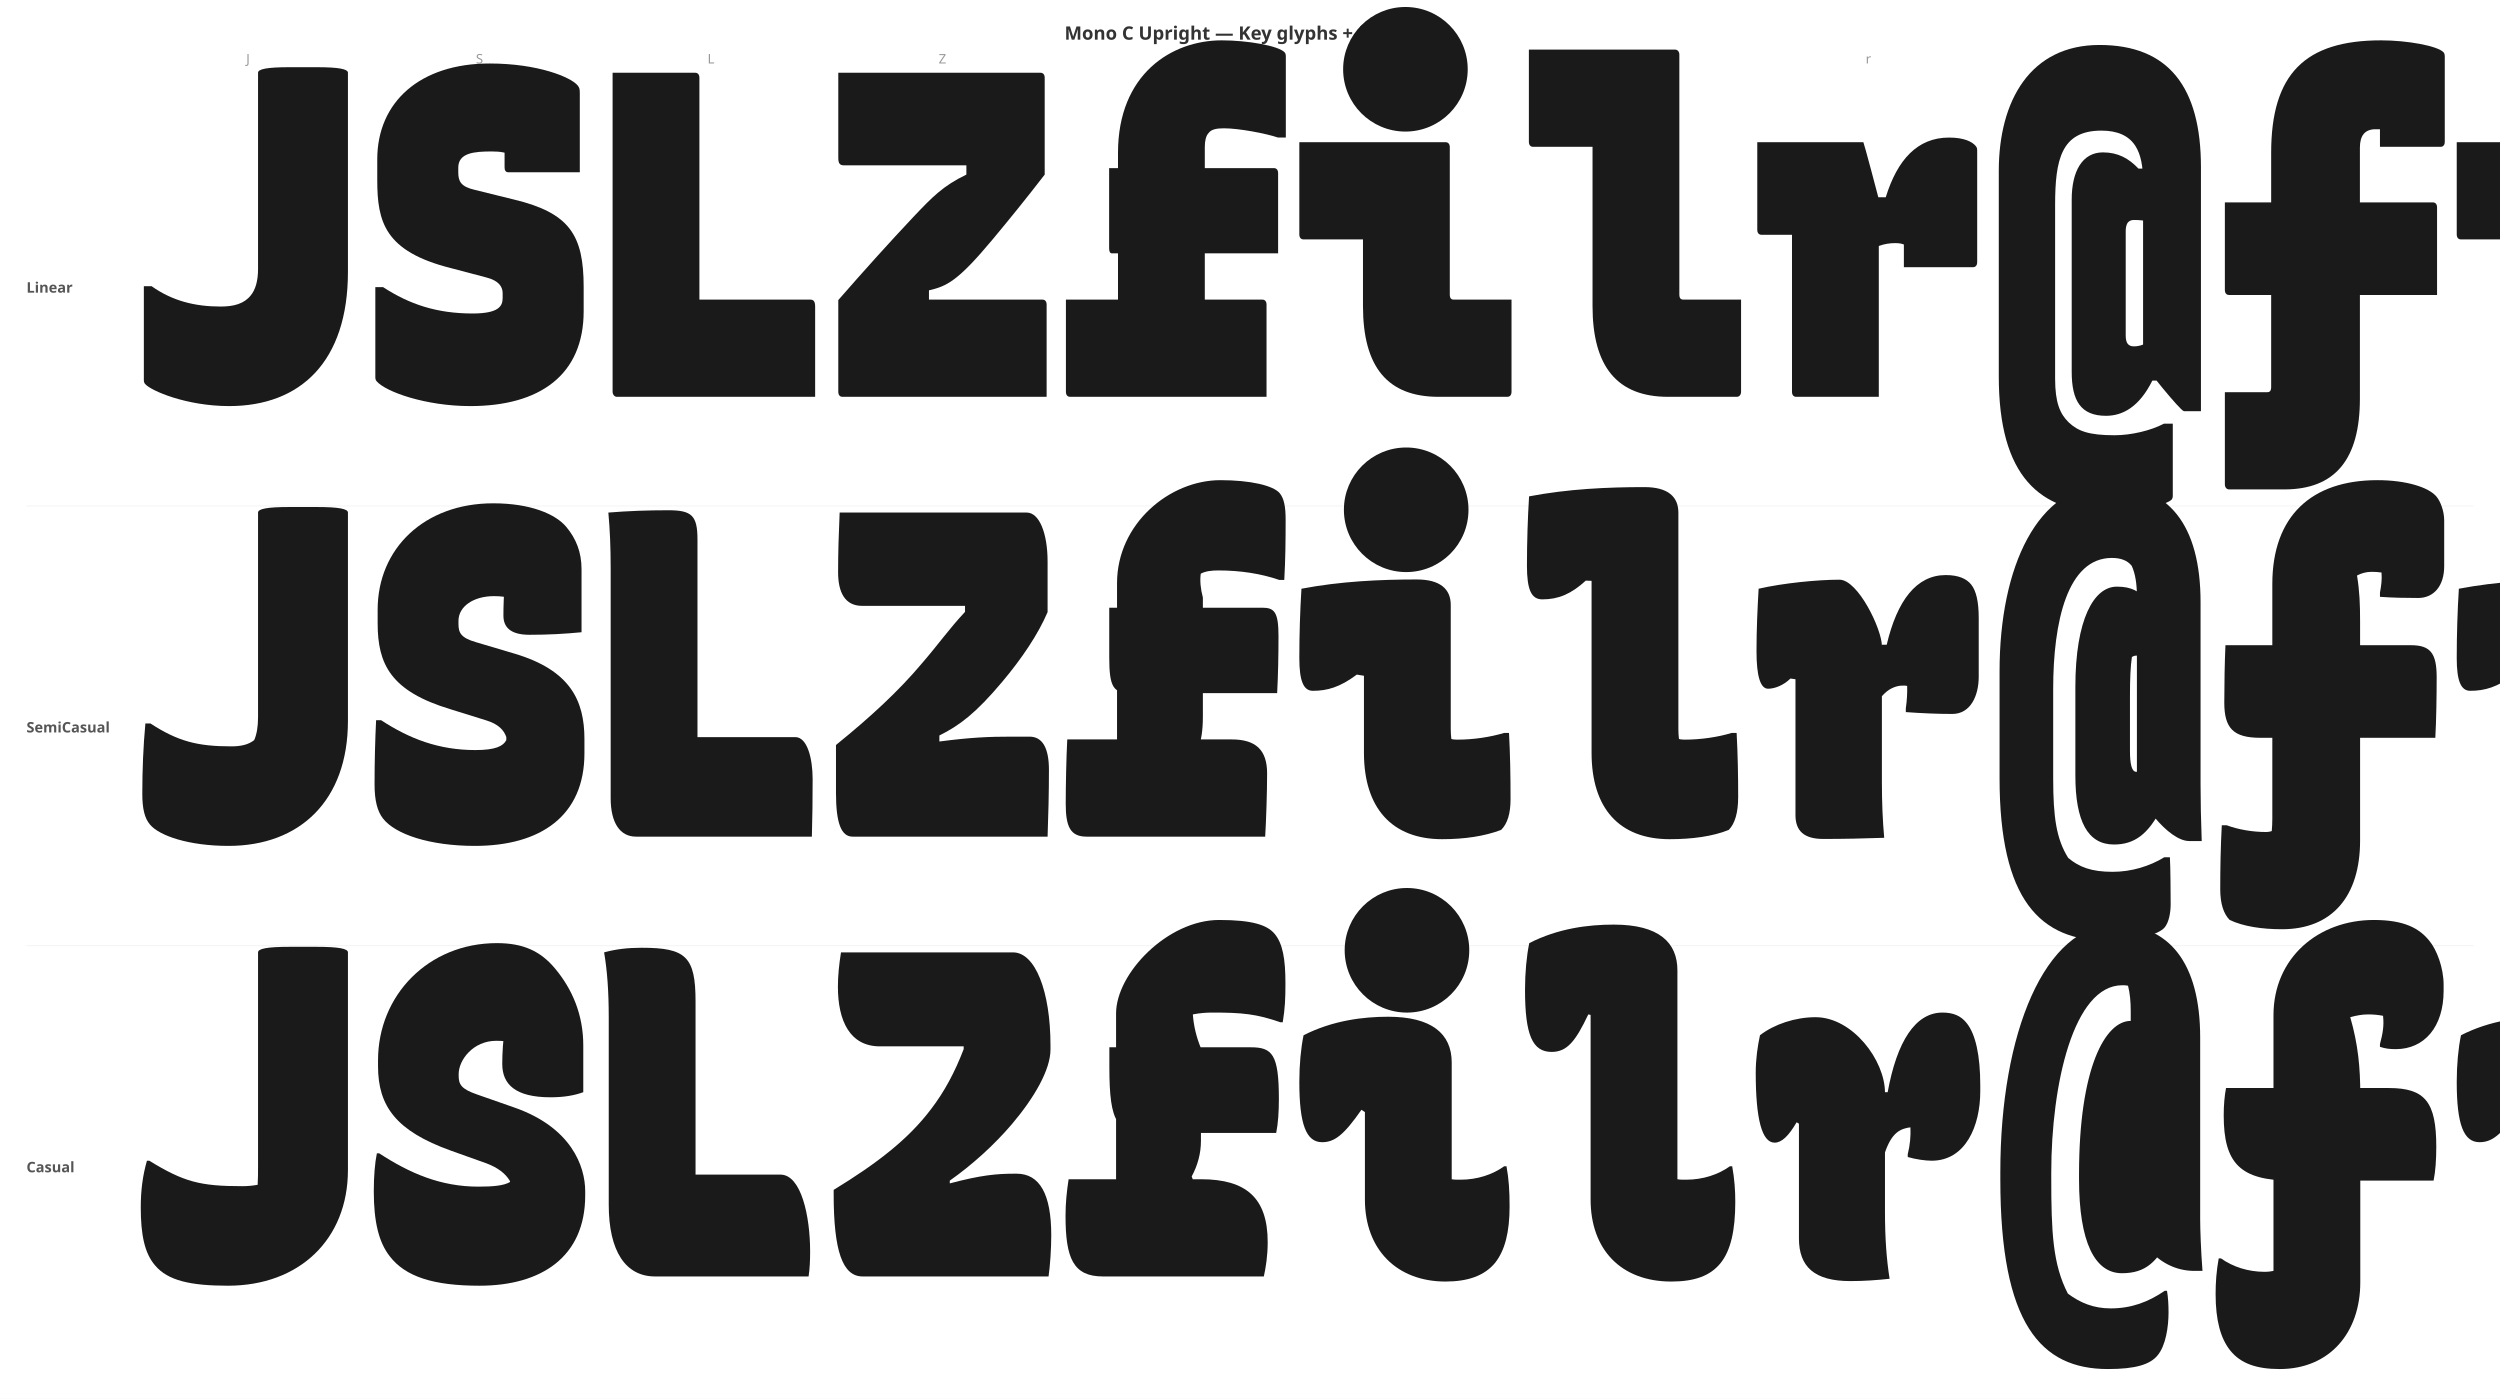
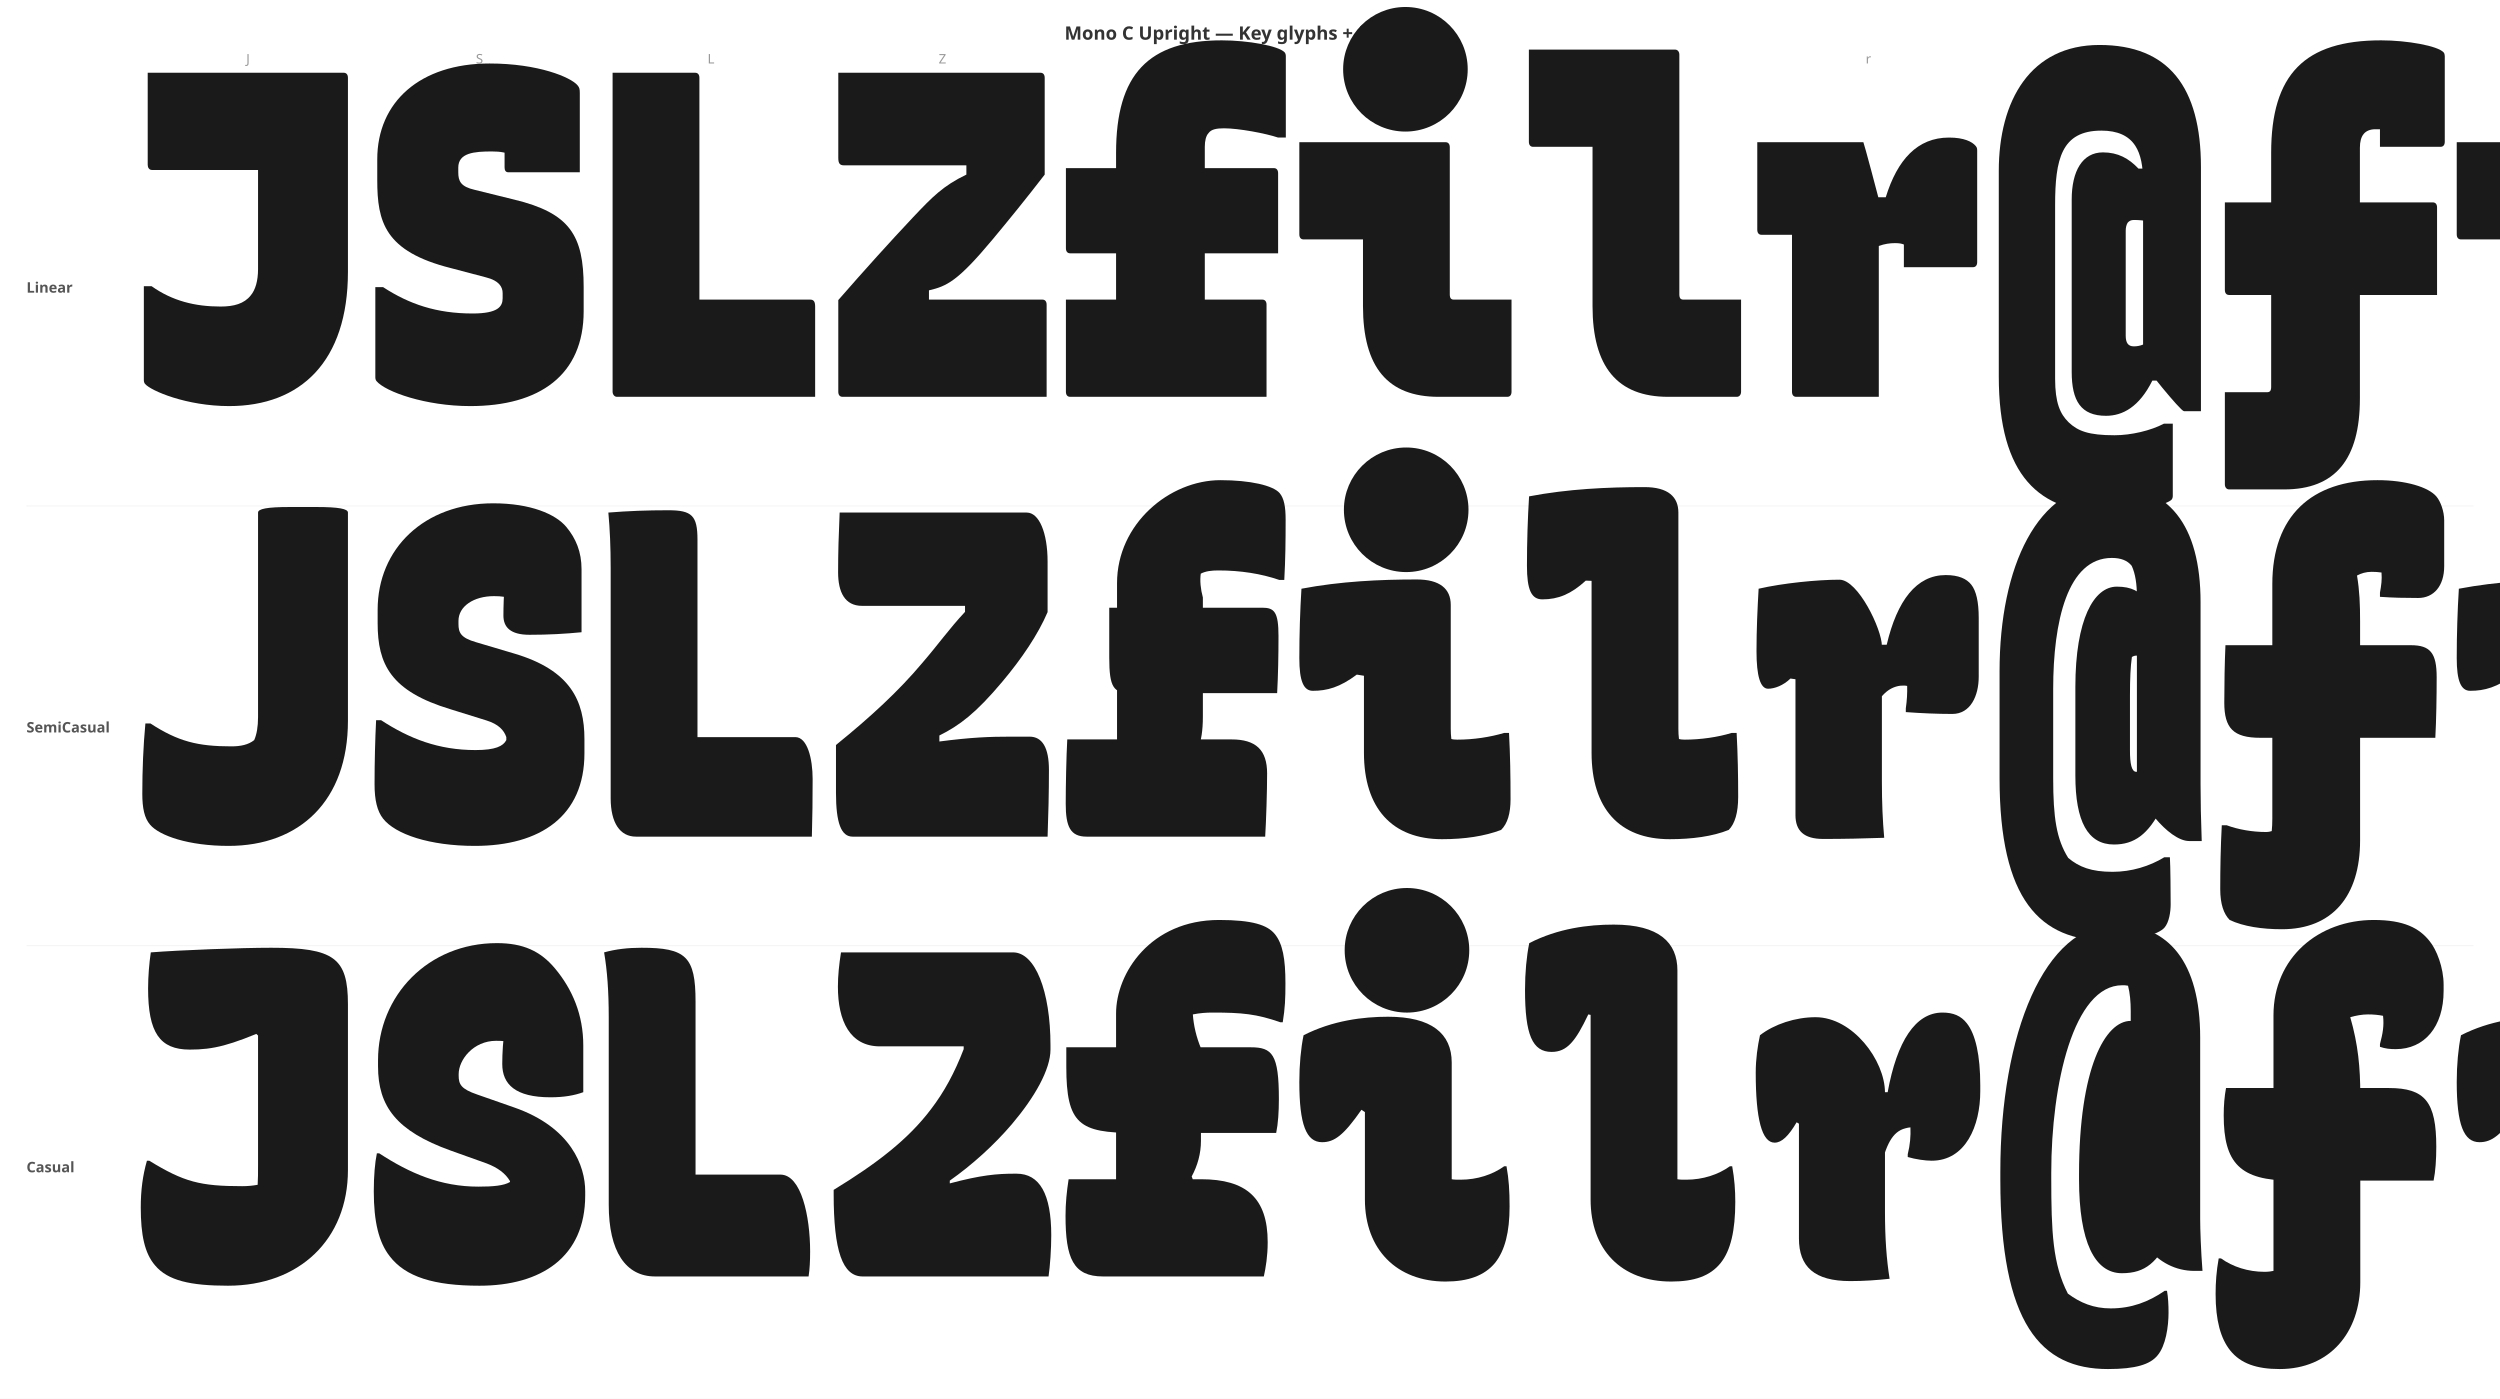
<svg xmlns="http://www.w3.org/2000/svg" width="1890.0" height="1057.5" viewBox="0 0 1890.0 1057.5">
  <rect width="100%" height="100%" fill="white" />
  <text x="945.0" y="30" text-anchor="middle" font-size="14" font-family="sans-serif" font-weight="bold" fill="#333">Mono C Upright — Key glyphs + features</text>
  <text x="187.5" y="48" text-anchor="middle" font-size="10" font-family="sans-serif" fill="#999">J</text>
  <text x="362.5" y="48" text-anchor="middle" font-size="10" font-family="sans-serif" fill="#999">S</text>
  <text x="537.5" y="48" text-anchor="middle" font-size="10" font-family="sans-serif" fill="#999">L</text>
  <text x="712.5" y="48" text-anchor="middle" font-size="10" font-family="sans-serif" fill="#999">Z</text>
  <text x="887.5" y="48" text-anchor="middle" font-size="10" font-family="sans-serif" fill="#999">f</text>
  <text x="1062.5" y="48" text-anchor="middle" font-size="10" font-family="sans-serif" fill="#999">i</text>
  <text x="1237.5" y="48" text-anchor="middle" font-size="10" font-family="sans-serif" fill="#999">l</text>
  <text x="1412.5" y="48" text-anchor="middle" font-size="10" font-family="sans-serif" fill="#999">r</text>
  <text x="1587.5" y="48" text-anchor="middle" font-size="10" font-family="sans-serif" fill="#999">@</text>
  <text x="1762.5" y="48" text-anchor="middle" font-size="10" font-family="sans-serif" fill="#999">fi</text>
  <text x="20" y="221.25" font-size="11" font-family="sans-serif" font-weight="bold" fill="#555">Linear</text>
-   <path d="M166.792 231.75C147.542 231.75 130.333 227.55 114.583 216.35H108.75C108.75 239.45 108.75 264.3 108.75 287.4C108.75 288.45 109.042 289.5 109.625 290.2C114.0 295.45 141.125 307.0 173.208 307.0C227.167 307.0 263.042 273.4 263.042 205.5C263.042 155.835 263.042 104.665 263.042 55C263.042 52.2 256.246 50.8 239.256 50.8C232.46 50.8 225.665 50.8 218.869 50.8C201.879 50.8 195.083 52.2 195.083 55C195.083 55 195.083 55 195.083 55C195.083 55 195.083 55 195.083 55C195.083 103.972 195.083 154.428 195.083 203.4C195.083 212.5 193.042 219.15 189.542 223.35C184.583 229.65 176.708 231.75 166.792 231.75Z" fill="#1a1a1a" />
+   <path d="M166.792 231.75C147.542 231.75 130.333 227.55 114.583 216.35H108.75C108.75 239.45 108.75 264.3 108.75 287.4C108.75 288.45 109.042 289.5 109.625 290.2C114.0 295.45 141.125 307.0 173.208 307.0C227.167 307.0 263.042 273.4 263.042 205.5C263.042 153.7 263.042 110.65 263.042 58.85C263.042 56.4 261.875 55 259.833 55C210.542 55 160.958 55 111.667 55C111.667 78.1 111.667 101.55 111.667 124.65C111.667 126.75 112.833 128.5 114.875 128.5C144.625 128.5 174.083 128.5 203.833 128.5L191.875 122.9L198.875 131.3L195.083 118.0C195.083 146.35 195.083 175.05 195.083 203.4C195.083 212.5 193.042 219.15 189.542 223.35C184.583 229.65 176.708 231.75 166.792 231.75Z" fill="#1a1a1a" />
  <path d="M370.083 48C317.583 48 285.208 77.05 285.208 120.45V136.2C285.208 167.7 290.75 190.1 340.917 202.7L367.458 209.7C377.375 212.15 380.0 217.05 380.0 221.6V225.45C380.0 231.75 376.5 237.0 357.25 237.0C330.125 237.0 309.417 230.0 289.583 217.05H283.75C283.75 239.8 283.75 262.55 283.75 285.3C283.75 286.35 284.042 287.4 284.625 288.1C291.333 296.15 321.667 307.0 355.5 307.0C408.0 307.0 441.25 283.55 441.25 235.25V217.05C441.25 177.85 430.75 161.05 388.75 150.9L359.0 143.55C348.208 141.1 346.458 136.9 346.458 130.25V126.75C346.458 115.55 358.417 114.5 371.833 114.5C378.25 114.5 382.917 115.2 389.917 118.35L381.458 105.05C381.458 112.16 381.458 121.15 381.458 126.4C381.458 128.5 382.042 130.25 384.375 130.25C402.458 130.25 420.25 130.25 438.333 130.25C438.333 109.95 438.333 90.7 438.333 70.4C438.333 67.25 438.042 66.2 436.583 64.45C431.625 58.5 407.125 48 370.083 48Z" fill="#1a1a1a" />
  <path d="M466.333 300.0H616.25C616.25 269.55 616.25 260.45 616.25 231.75C616.25 227.9 615.083 226.5 612.458 226.5H528.75C528.75 171.9 528.75 113.45 528.75 58.85C528.75 56.4 527.583 55 525.542 55C503.667 55 485.0 55 463.125 55C463.125 66.55 463.125 78.1 463.125 89.65C463.125 158.25 463.125 227.55 463.125 296.15C463.125 298.25 464.583 300.0 466.333 300.0Z" fill="#1a1a1a" />
  <path d="M791.25 300.0C791.25 276.9 791.25 253.45 791.25 230.35C791.25 227.9 790.083 226.5 788.042 226.5H762.375C741.958 226.5 727.083 226.5 702.292 226.5V219.5C715.708 216.35 723.875 212.85 750.417 181.0C762.667 166.3 775.5 150.55 789.792 132.0V58.85C789.792 56.4 788.625 55 786.583 55H633.75C633.75 79.5 633.75 97.35 633.75 119.4C633.75 123.6 634.917 125.0 638.125 125.0H695.292C713.958 125.0 705.208 125.0 730.583 125.0V132.0C713.083 140.4 704.917 148.8 690.333 164.2C672.542 183.1 653.292 204.45 633.75 226.85V296.15C633.75 298.6 634.917 300.0 636.958 300.0Z" fill="#1a1a1a" />
-   <path d="M923.667 30.5C885.633 30.5 845.208 56.05 845.208 115.55C845.208 161.75 845.208 214.95 845.208 262.2H913.458L910.833 245.75C910.833 237.35 910.833 233.15 910.833 220.9C910.833 184.15 910.833 147.75 910.833 111.0C910.833 106.45 911.708 102.6 913.75 100.5C915.792 97.7 919.875 97.0 925.417 97.0C936.5 97.0 956.917 100.85 966.25 104.0H972.083C972.083 83.35 972.083 63.05 972.083 42.4C972.083 41.35 971.792 40.3 971.208 39.6C966.833 34.7 943.5 30.5 923.667 30.5ZM838.5 127.1C838.5 146.7 838.5 168.05 838.5 187.65C838.5 190.1 839.2 191.5 840.425 191.5H966.25C966.25 171.9 966.25 150.55 966.25 130.95C966.25 128.5 965.083 127.1 963.042 127.1ZM805.833 226.5C805.833 243.3 805.833 279.35 805.833 296.15C805.833 298.6 807.0 300.0 809.042 300.0H957.5C957.5 283.2 957.5 247.15 957.5 230.35C957.5 227.9 956.333 226.5 954.292 226.5Z" fill="#1a1a1a" />
+   <path d="M923.667 30.5C868.25 30.5 843.75 56.05 843.75 115.55C843.75 161.75 843.75 214.95 843.75 262.2H913.458L910.833 245.75C910.833 237.35 910.833 233.15 910.833 220.9C910.833 184.15 910.833 147.75 910.833 111.0C910.833 106.45 911.708 102.6 913.75 100.5C915.792 97.7 919.875 97.0 925.417 97.0C936.5 97.0 956.917 100.85 966.25 104.0H972.083C972.083 83.35 972.083 63.05 972.083 42.4C972.083 41.35 971.792 40.3 971.208 39.6C966.833 34.7 943.5 30.5 923.667 30.5ZM805.833 127.1C805.833 146.7 805.833 168.05 805.833 187.65C805.833 190.1 807.0 191.5 809.042 191.5H966.25C966.25 171.9 966.25 150.55 966.25 130.95C966.25 128.5 965.083 127.1 963.042 127.1ZM805.833 226.5C805.833 243.3 805.833 279.35 805.833 296.15C805.833 298.6 807.0 300.0 809.042 300.0H957.5C957.5 283.2 957.5 247.15 957.5 230.35C957.5 227.9 956.333 226.5 954.292 226.5Z" fill="#1a1a1a" />
  <path d="M982.292 107.5C982.292 130.6 982.292 154.05 982.292 177.15C982.292 179.6 983.458 181.0 985.5 181.0C997.75 181.0 1010.0 181.0 1022.25 181.0H1030.417C1030.417 197.8 1030.417 214.6 1030.417 231.4C1030.417 277.6 1049.083 300.0 1087.583 300.0C1104.792 300.0 1122.292 300.0 1139.5 300.0C1141.542 300.0 1142.708 298.6 1142.708 296.15C1142.708 273.05 1142.708 249.6 1142.708 226.5H1137.167C1124.625 226.5 1111.5 226.5 1098.958 226.5C1098.083 226.5 1097.208 226.15 1096.917 225.8C1096.333 225.1 1096.042 224.05 1096.042 222.65C1096.042 185.55 1096.042 148.45 1096.042 111.35C1096.042 108.9 1094.875 107.5 1092.833 107.5C1056.083 107.5 1019.042 107.5 982.292 107.5ZM1015.408 52.375C1015.408 78.384 1036.491 99.468 1062.5 99.468C1088.509 99.468 1109.592 78.384 1109.592 52.375C1109.592 26.366 1088.509 5.283 1062.5 5.283C1036.491 5.283 1015.408 26.366 1015.408 52.375Z" fill="#1a1a1a" />
  <path d="M1155.833 37.5C1155.833 60.6 1155.833 84.05 1155.833 107.15C1155.833 109.6 1157.0 111.0 1159.042 111.0C1171.583 111.0 1184.417 111.0 1196.958 111.0H1203.958C1203.958 151.25 1203.958 191.15 1203.958 231.4C1203.958 277.25 1222.625 300.0 1261.125 300.0C1277.458 300.0 1296.708 300.0 1313.042 300.0C1314.792 300.0 1316.25 298.6 1316.25 296.15C1316.25 273.05 1316.25 249.6 1316.25 226.5H1310.417C1298.75 226.5 1284.167 226.5 1272.5 226.5C1271.625 226.5 1270.75 226.15 1270.458 225.8C1269.875 225.1 1269.583 224.05 1269.583 222.65C1269.583 162.45 1269.583 101.55 1269.583 41.35C1269.583 38.9 1268.125 37.5 1266.375 37.5C1229.625 37.5 1192.583 37.5 1155.833 37.5Z" fill="#1a1a1a" />
  <path d="M1328.5 107.5C1328.5 129.55 1328.5 151.6 1328.5 173.65C1328.5 176.1 1329.667 177.5 1331.708 177.5C1336.375 177.5 1344.25 177.5 1348.917 177.5H1354.75C1354.75 217.05 1354.75 293.7 1354.75 296.15C1354.75 298.6 1355.917 300.0 1357.958 300.0C1378.667 300.0 1399.667 300.0 1420.375 300.0C1420.375 288.8 1420.375 277.25 1420.375 266.05C1420.375 229.65 1420.375 193.6 1420.375 150.55C1420.375 150.2 1409.0 107.5 1408.708 107.5C1390.333 107.5 1354.167 107.5 1328.5 107.5ZM1473.458 104.0C1449.542 104.0 1434.375 120.8 1425.625 149.15H1408.708V193.25C1416.292 186.25 1424.75 183.8 1432.625 183.8C1435.833 183.8 1437.583 184.15 1439.333 184.85C1439.333 189.4 1439.333 193.25 1439.333 198.5V202.0C1457.125 202.0 1474.042 202.0 1491.542 202.0C1493.583 202.0 1494.75 200.6 1494.75 198.15V113.8C1494.75 112.05 1494.458 111.35 1493.583 110.3C1490.958 107.15 1484.833 104.0 1473.458 104.0Z" fill="#1a1a1a" />
  <path d="M1511.083 129.2V284.6C1511.083 359.85 1541.708 387.5 1593.625 387.5C1616.958 387.5 1638.542 381.2 1641.75 377.7C1642.333 377.0 1642.625 375.95 1642.625 374.9C1642.625 366.85 1642.625 328.35 1642.625 320.3H1635.917C1626.0 325.55 1611.125 329.05 1598.583 329.05C1579.042 329.05 1570.875 325.9 1563.875 319.25C1557.458 312.95 1553.667 304.55 1553.667 286.35V155.1C1553.667 120.45 1558.333 98.75 1588.667 98.75C1600.917 98.75 1609.375 102.6 1614.333 110.3C1618.417 116.6 1620.167 125.7 1620.167 137.25C1620.167 190.45 1620.167 221.25 1620.167 274.45C1620.167 275.5 1648.458 310.85 1651.083 310.85H1663.917C1663.917 295.45 1663.917 280.05 1663.917 264.65C1663.917 218.45 1663.917 158.6 1663.917 126.4C1663.917 65.85 1639.417 34.0 1587.208 34.0C1535.0 34.0 1511.083 76.0 1511.083 129.2ZM1636.792 242.6C1629.208 255.55 1622.5 261.85 1613.167 261.85C1608.792 261.85 1607.042 259.05 1607.042 253.8V174.35C1607.042 171.9 1607.625 169.8 1608.5 168.4C1609.667 167.0 1611.125 166.3 1613.167 166.3C1620.75 166.3 1629.208 167.7 1636.5 171.55V127.45H1616.667C1609.375 119.75 1601.208 115.2 1589.833 115.2C1574.375 115.2 1566.208 129.2 1566.208 150.9V281.1C1566.208 303.15 1573.208 314.35 1592.167 314.35C1604.708 314.35 1617.25 307.7 1627.167 287.75H1636.792Z" fill="#1a1a1a" />
  <path d="M1682.0 296.5C1682.0 319.6 1682.0 343.05 1682.0 366.15C1682.0 368.6 1683.458 370.0 1685.208 370.0C1698.042 370.0 1714.083 370.0 1726.917 370.0C1765.417 370.0 1784.083 347.25 1784.083 301.4C1784.083 244.916 1784.083 167.828 1784.083 111.7C1784.083 107.15 1784.958 103.65 1787.0 101.2C1788.75 99.1 1791.667 97.7 1795.75 97.7C1796.917 97.7 1798.083 97.7 1799.25 97.7C1799.25 100.733 1799.25 103.261 1799.25 106.8V111.0C1814.605 111.0 1829.686 111.0 1845.042 111.0C1847.083 111.0 1848.25 109.6 1848.25 107.15V42.4C1848.25 41.35 1847.958 40.3 1847.375 39.6C1843.0 34.7 1819.958 30.5 1800.125 30.5C1742.36 30.5 1717.0 56.05 1717.0 115.55C1717.0 172.25 1717.0 235.6 1717.0 292.65C1717.0 294.05 1716.708 295.1 1716.125 295.8C1715.833 296.15 1714.958 296.5 1714.083 296.5C1705.917 296.5 1696.0 296.5 1687.833 296.5ZM1682.0 153.0C1682.0 172.6 1682.0 199.55 1682.0 219.15C1682.0 221.6 1683.167 223.0 1685.208 223.0H1842.417C1842.417 203.4 1842.417 176.45 1842.417 156.85C1842.417 154.4 1841.25 153.0 1839.208 153.0ZM1857.292 107.5C1857.292 130.6 1857.292 154.05 1857.292 177.15C1857.292 179.6 1858.458 181.0 1860.5 181.0C1872.75 181.0 1885.0 181.0 1897.25 181.0H1905.417C1905.417 197.8 1905.417 214.6 1905.417 231.4C1905.417 277.6 1924.083 300.0 1962.583 300.0C1979.792 300.0 1997.292 300.0 2014.5 300.0C2016.542 300.0 2017.708 298.6 2017.708 296.15C2017.708 273.05 2017.708 249.6 2017.708 226.5H2012.167C1999.625 226.5 1986.5 226.5 1973.958 226.5C1973.083 226.5 1972.208 226.15 1971.917 225.8C1971.333 225.1 1971.042 224.05 1971.042 222.65C1971.042 185.55 1971.042 148.45 1971.042 111.35C1971.042 108.9 1969.875 107.5 1967.833 107.5C1931.083 107.5 1894.042 107.5 1857.292 107.5ZM1890.408 52.375C1890.408 78.384 1911.491 99.468 1937.5 99.468C1963.509 99.468 1984.592 78.384 1984.592 52.375C1984.592 26.366 1963.509 5.283 1937.5 5.283C1911.491 5.283 1890.408 26.366 1890.408 52.375Z" fill="#1a1a1a" />
  <line x1="20" y1="382.5" x2="1870.0" y2="382.5" stroke="#eee" stroke-width="0.5" />
  <text x="20" y="553.75" font-size="11" font-family="sans-serif" font-weight="bold" fill="#555">SemiCasual</text>
  <path d="M174.958 564.25C149.438 564.25 134.708 560.575 113.708 546.925H109.917C108.312 564.075 107.583 582.1 107.583 600.125C107.583 610.975 109.188 618.5 113.417 623.4C120.417 631.8 142.583 639.5 172.771 639.5C226.729 639.5 263.042 605.2 263.042 545.0C263.042 493.025 263.042 439.475 263.042 387.5C263.042 384.7 256.246 383.3 239.256 383.3C232.46 383.3 225.665 383.3 218.869 383.3C201.879 383.3 195.083 384.7 195.083 387.5C195.083 387.5 195.083 387.5 195.083 387.5C195.083 387.5 195.083 387.5 195.083 387.5C195.083 438.551 195.083 491.149 195.083 542.2C195.083 549.375 194.062 555.325 192.167 559.525C187.792 563.025 181.958 564.25 174.958 564.25Z" fill="#1a1a1a" />
  <path d="M372.854 380.5C320.646 380.5 285.5 414.8 285.5 461.0V471.15C285.5 502.125 295.271 522.6 340.771 536.25L367.75 544.65C376.792 547.45 381.021 552.0 382.771 557.25V559.525C380.438 564.075 374.604 567.05 359.438 567.05C331.583 567.05 309.562 558.475 288.125 544.475H284.333C283.604 559.35 283.167 575.8 283.167 592.95C283.167 605.025 285.208 613.25 289.583 618.85C298.917 630.75 324.875 639.5 359.0 639.5C408.583 639.5 441.833 616.925 441.833 569.5V558.825C441.833 529.775 431.333 506.675 388.75 494.075L359.875 485.5C348.354 482.175 346.604 478.325 346.604 471.675V469.4C346.604 458.375 358.125 450.675 373.438 450.675C379.125 450.675 383.062 451.2 389.479 453.3L381.604 440.875C380.875 449.155 380.583 458.725 380.583 465.375C380.583 474.125 385.833 479.9 400.271 479.9C414.417 479.9 427.25 479.2 439.646 477.975C439.646 463.1 439.646 445.075 439.646 430.375C439.646 417.25 435.417 407.1 428.125 398.35C420.104 388.725 401.292 380.5 372.854 380.5Z" fill="#1a1a1a" />
  <path d="M480.771 632.5C480.771 632.5 613.771 632.5 613.771 632.5C614.208 614.475 614.354 606.775 614.354 588.925C614.354 573.7 610.417 557.25 601.229 557.25C601.229 557.25 527.292 557.25 527.292 557.25C527.292 508.075 527.292 457.15 527.292 407.975C527.292 389.775 523.062 385.75 505.271 385.75C489.229 385.75 475.229 386.275 459.917 387.5C461.083 400.1 461.667 413.75 461.667 429.325C461.667 486.025 461.667 543.25 461.667 603.45C461.667 622.175 468.812 632.5 480.771 632.5Z" fill="#1a1a1a" />
  <path d="M791.979 632.5C792.562 616.925 793.0 598.9 793.0 582.1C793.0 565.3 788.042 556.9 778.271 556.9C778.271 556.9 764.854 556.9 764.854 556.9C747.792 556.9 734.375 557.425 710.167 560.575C710.167 560.575 710.167 556.025 710.167 556.025C725.333 548.5 737.729 539.225 757.708 515.425C772.438 497.925 784.833 479.55 791.979 462.75C791.979 462.75 791.979 424.6 791.979 424.6C791.979 402.725 785.562 387.5 776.229 387.5C776.229 387.5 634.771 387.5 634.771 387.5C634.042 404.3 633.604 417.6 633.604 432.65C633.604 447.7 638.708 458.025 651.688 458.025C651.688 458.025 695.292 458.025 695.292 458.025C713.083 458.025 711.333 458.025 729.562 458.025C729.562 458.025 729.562 462.575 729.562 462.575C717.458 475.525 709.438 487.075 697.042 501.425C679.688 522.075 658.396 541.85 632.0 563.2C632.0 563.2 632.0 599.425 632.0 599.425C632.0 622.175 635.938 632.5 644.542 632.5C644.542 632.5 791.979 632.5 791.979 632.5Z" fill="#1a1a1a" />
  <path d="M922.646 363.0C884.204 363.0 844.479 395.9 844.479 440.875C844.479 489.7 844.479 542.025 844.479 591.375C844.479 591.375 913.021 591.375 913.021 591.375C913.021 591.375 905.875 567.575 905.875 567.575C908.062 559.35 909.375 552.7 909.375 541.675C909.375 512.975 909.375 482.525 909.375 451.725C907.625 445.25 907.042 438.95 907.771 433.7C911.417 431.775 915.938 431.25 921.042 431.25C937.812 431.25 953.417 433.7 967.125 438.425C967.125 438.425 970.917 438.425 970.917 438.425C971.792 422.675 971.938 409.025 971.938 392.925C971.938 383.125 970.771 376.825 967.417 372.8C962.458 367.025 945.25 363.0 922.646 363.0ZM838.587 459.425C838.587 470.275 838.587 482.0 838.587 497.05C838.587 519.975 841.913 524.0 854.95 524.0C854.95 524.0 965.521 524.0 965.521 524.0C966.25 510.7 966.542 495.475 966.542 480.95C966.542 462.75 963.479 459.425 954.292 459.425C954.292 459.425 838.587 459.425 838.587 459.425ZM806.854 559.0C806.125 572.125 805.688 594.525 805.688 607.65C805.688 624.975 809.188 632.5 821.438 632.5C821.438 632.5 956.479 632.5 956.479 632.5C957.208 620.775 957.938 598.375 957.938 584.725C957.938 566.875 949.333 559.0 931.104 559.0C931.104 559.0 806.854 559.0 806.854 559.0Z" fill="#1a1a1a" />
  <path d="M983.896 445.075C982.875 461.525 982.292 479.55 982.292 497.575C982.292 514.9 985.5 522.25 992.5 522.25C1003.292 522.25 1012.917 519.625 1025.75 510.0C1025.75 510.0 1031.146 510.875 1031.146 510.875C1031.146 530.3 1031.146 549.725 1031.146 569.15C1031.146 611.15 1052.583 634.425 1090.208 634.425C1107.417 634.425 1122.292 632.15 1134.833 627.425C1139.646 622.7 1141.979 615.0 1141.979 604.15C1141.979 586.475 1141.688 570.55 1140.812 554.1C1140.812 554.1 1137.167 554.1 1137.167 554.1C1126.521 557.25 1114.125 559.175 1101.583 559.175C1099.833 559.175 1098.083 559.0 1097.208 558.65C1096.917 556.2 1096.771 553.75 1096.771 550.95C1096.771 519.8 1096.771 488.475 1096.771 457.325C1096.771 445.075 1088.458 438.075 1071.104 438.075C1043.396 438.075 1013.208 439.475 983.896 445.075ZM1015.991 385.4C1015.991 385.4 1015.991 385.4 1015.991 385.4C1015.991 411.409 1037.074 432.493 1063.083 432.493C1089.092 432.493 1110.176 411.409 1110.176 385.4C1110.176 385.4 1110.176 385.4 1110.176 385.4C1110.176 359.391 1089.092 338.308 1063.083 338.308C1037.074 338.308 1015.991 359.391 1015.991 385.4Z" fill="#1a1a1a" />
  <path d="M1155.979 375.25C1154.958 391.7 1154.375 409.725 1154.375 427.75C1154.375 445.95 1157.729 453.125 1166.042 453.125C1178.146 453.125 1187.771 449.1 1198.854 438.95C1198.854 438.95 1203.229 439.125 1203.229 439.125C1203.229 481.65 1203.229 526.8 1203.229 569.15C1203.229 610.975 1224.083 634.425 1262.292 634.425C1279.208 634.425 1294.812 632.325 1306.917 627.425C1311.583 622.7 1314.062 614.475 1314.062 602.4C1314.062 586.475 1313.771 570.55 1312.896 554.1C1312.896 554.1 1309.104 554.1 1309.104 554.1C1298.896 557.25 1285.771 559.175 1273.667 559.175C1271.917 559.175 1270.167 559.0 1269.292 558.65C1269.0 556.2 1268.854 553.75 1268.854 550.95C1268.854 496.525 1268.854 441.925 1268.854 387.5C1268.854 375.775 1261.271 368.25 1243.188 368.25C1215.188 368.25 1185.292 369.65 1155.979 375.25Z" fill="#1a1a1a" />
  <path d="M1329.521 445.075C1328.646 460.125 1327.917 476.05 1327.917 492.325C1327.917 511.05 1330.833 520.675 1336.667 520.675C1341.625 520.675 1348.188 518.225 1353.583 512.975C1353.583 512.975 1357.375 513.5 1357.375 513.5C1357.375 546.75 1357.375 601.525 1357.375 616.225C1357.375 628.125 1363.792 634.25 1378.375 634.25C1393.979 634.25 1409.292 633.9 1424.458 633.375C1423.292 620.425 1422.708 606.6 1422.708 591.025C1422.708 557.775 1422.708 524.875 1422.708 488.3C1422.708 475.875 1404.771 438.25 1390.625 438.25C1373.854 438.25 1347.75 440.875 1329.521 445.075ZM1470.979 434.75C1448.812 434.75 1434.229 454.0 1426.354 487.425C1426.354 487.425 1412.354 487.425 1412.354 487.425C1412.354 487.425 1414.979 539.225 1414.979 539.225C1420.958 525.925 1427.667 519.625 1436.562 518.4C1438.75 518.225 1440.5 518.225 1441.812 518.575C1441.958 524.175 1441.667 529.425 1440.792 535.55C1440.792 535.55 1440.792 538.35 1440.792 538.35C1452.604 539.225 1464.854 539.75 1475.938 539.75C1489.792 539.75 1495.917 525.925 1495.917 511.575C1495.917 511.575 1495.917 467.125 1495.917 467.125C1495.917 455.05 1494.021 446.65 1490.229 441.925C1486.729 437.55 1480.75 434.75 1470.979 434.75Z" fill="#1a1a1a" />
  <path d="M1511.667 507.55C1511.667 507.55 1511.667 588.225 1511.667 588.225C1511.667 680.45 1542.292 711.25 1593.625 711.25C1615.792 711.25 1631.979 706.35 1636.354 701.275C1639.854 697.25 1641.021 689.375 1641.021 683.6C1641.021 676.775 1640.875 654.55 1640.438 648.075C1640.438 648.075 1636.208 648.075 1636.208 648.075C1625.125 654.9 1611.271 659.1 1597.125 659.1C1580.938 659.1 1571.75 655.425 1563.583 648.6C1554.688 634.425 1552.208 618.15 1552.208 588.4C1552.208 588.4 1552.208 520.85 1552.208 520.85C1552.208 469.925 1563.0 421.8 1596.542 421.8C1603.396 421.8 1608.354 423.725 1611.562 427.75C1614.333 433.7 1615.5 441.575 1615.5 450.85C1615.5 501.425 1615.5 540.625 1615.5 591.2C1615.5 604.5 1639.271 635.825 1655.021 635.825C1655.021 635.825 1664.5 635.825 1664.5 635.825C1663.917 620.775 1663.625 604.675 1663.625 593.125C1663.625 547.1 1663.625 494.425 1663.625 455.4C1663.625 396.6 1639.417 366.5 1593.188 366.5C1540.542 366.5 1511.667 428.275 1511.667 507.55ZM1640.583 559.0C1632.271 573.35 1623.812 583.5 1615.062 583.5C1611.417 583.5 1610.25 577.2 1610.25 567.225C1610.25 567.225 1610.25 525.925 1610.25 525.925C1610.25 512.975 1610.688 503.7 1611.708 496.7C1612.875 496.0 1613.75 495.65 1615.354 495.65C1620.604 495.65 1627.021 497.05 1633.438 501.425C1633.438 501.425 1634.75 453.475 1634.75 453.475C1634.75 453.475 1622.792 453.475 1622.792 453.475C1617.25 447.175 1611.708 443.5 1600.333 443.5C1582.979 443.5 1568.979 468.175 1568.979 519.275C1568.979 519.275 1568.979 586.3 1568.979 586.3C1568.979 621.125 1578.458 638.45 1598.146 638.45C1613.458 638.45 1624.104 630.925 1634.167 610.8C1634.167 610.8 1641.021 610.8 1641.021 610.8C1641.021 610.8 1640.583 559.0 1640.583 559.0Z" fill="#1a1a1a" />
  <path d="M1679.667 623.925C1678.792 640.375 1678.5 656.3 1678.5 672.225C1678.5 683.425 1681.125 690.95 1685.646 695.5C1696.0 700.4 1710.0 702.5 1725.167 702.5C1763.375 702.5 1784.229 677.3 1784.229 635.475C1784.229 587.283 1784.229 514.264 1784.229 469.75C1784.229 457.15 1783.866 446.694 1781.896 435.1C1785.02 433.415 1788.701 432.3 1792.979 432.3C1795.604 432.3 1798.083 432.475 1800.417 432.825C1800.854 438.192 1800.271 442.431 1799.25 448.05C1799.25 448.05 1799.25 451.2 1799.25 451.2C1808.969 451.9 1818.26 452.075 1828.125 452.075C1839.938 452.075 1847.812 442.975 1847.812 428.1C1847.812 428.1 1847.812 393.45 1847.812 393.45C1847.812 386.45 1845.042 379.1 1841.979 375.425C1836.0 368.25 1818.792 363.0 1797.354 363.0C1747.618 363.0 1717.875 389.95 1717.875 441.575C1717.875 497.575 1717.875 562.85 1717.875 619.025C1717.875 622.525 1717.729 625.15 1717.438 628.3C1716.562 628.65 1714.812 629.0 1713.062 629.0C1702.708 629.0 1691.917 627.075 1683.458 623.925C1683.458 623.925 1679.667 623.925 1679.667 623.925ZM1682.438 487.775C1681.854 500.725 1681.562 517.525 1681.562 531.175C1681.562 550.425 1688.271 557.775 1708.833 557.775C1708.833 557.775 1841.104 557.775 1841.104 557.775C1841.833 544.475 1842.125 526.45 1842.125 511.925C1842.125 493.725 1837.312 487.775 1822.583 487.775C1822.583 487.775 1682.438 487.775 1682.438 487.775ZM1858.896 445.075C1857.875 461.525 1857.292 479.55 1857.292 497.575C1857.292 514.9 1860.5 522.25 1867.5 522.25C1878.292 522.25 1887.917 519.625 1900.75 510.0C1900.75 510.0 1906.146 510.875 1906.146 510.875C1906.146 530.3 1906.146 549.725 1906.146 569.15C1906.146 611.15 1927.583 634.425 1965.208 634.425C1982.417 634.425 1997.292 632.15 2009.833 627.425C2014.646 622.7 2016.979 615.0 2016.979 604.15C2016.979 586.475 2016.688 570.55 2015.812 554.1C2015.812 554.1 2012.167 554.1 2012.167 554.1C2001.521 557.25 1989.125 559.175 1976.583 559.175C1974.833 559.175 1973.083 559.0 1972.208 558.65C1971.917 556.2 1971.771 553.75 1971.771 550.95C1971.771 519.8 1971.771 488.475 1971.771 457.325C1971.771 445.075 1963.458 438.075 1946.104 438.075C1918.396 438.075 1888.208 439.475 1858.896 445.075ZM1890.991 385.4C1890.991 385.4 1890.991 385.4 1890.991 385.4C1890.991 411.409 1912.074 432.493 1938.083 432.493C1964.092 432.493 1985.176 411.409 1985.176 385.4C1985.176 385.4 1985.176 385.4 1985.176 385.4C1985.176 359.391 1964.092 338.308 1938.083 338.308C1912.074 338.308 1890.991 359.391 1890.991 385.4Z" fill="#1a1a1a" />
  <line x1="20" y1="715.0" x2="1870.0" y2="715.0" stroke="#eee" stroke-width="0.5" />
  <text x="20" y="886.25" font-size="11" font-family="sans-serif" font-weight="bold" fill="#555">Casual</text>
-   <path d="M183.125 896.75C151.333 896.75 139.083 893.6 112.833 877.5H111.083C107.875 888.7 106.417 899.9 106.417 912.85C106.417 933.5 109.333 947.5 117.208 956.6C126.833 968.15 144.042 972.0 172.333 972.0C226.292 972.0 263.042 937.0 263.042 884.5C263.042 830.215 263.042 774.285 263.042 720.0C263.042 717.2 256.246 715.8 239.256 715.8C232.46 715.8 225.665 715.8 218.869 715.8C201.879 715.8 195.083 717.2 195.083 720.0C195.083 720.0 195.083 720.0 195.083 720.0C195.083 720.0 195.083 720.0 195.083 720.0C195.083 773.13 195.083 827.87 195.083 881.0C195.083 886.25 195.083 891.5 194.792 895.7C191.0 896.4 187.208 896.75 183.125 896.75Z" fill="#1a1a1a" />
+   <path d="M183.125 896.75C151.333 896.75 139.083 893.6 112.833 877.5H111.083C107.875 888.7 106.417 899.9 106.417 912.85C106.417 933.5 109.333 947.5 117.208 956.6C126.833 968.15 144.042 972.0 172.333 972.0C226.292 972.0 263.042 937.0 263.042 884.5C263.042 837.95 263.042 791.4 263.042 759.2C263.042 724.2 252.542 716.5 205.0 716.5C182.25 716.5 136.458 718.25 114.0 720.0C112.833 728.05 111.958 737.85 111.958 747.3C111.958 780.55 120.708 793.5 143.458 793.5C161.542 793.5 173.792 790.35 203.833 777.4L190.417 778.45L200.042 787.55L195.083 772.5C195.083 808.55 195.083 844.95 195.083 881.0C195.083 886.25 195.083 891.5 194.792 895.7C191.0 896.4 187.208 896.75 183.125 896.75Z" fill="#1a1a1a" />
  <path d="M375.625 713.0C323.708 713.0 285.792 752.55 285.792 801.55V806.1C285.792 836.55 299.792 855.1 340.625 869.8L368.042 879.6C376.208 882.75 382.042 886.95 385.542 892.9V893.6C380.875 896.4 372.708 897.1 361.625 897.1C333.042 897.1 309.708 886.95 286.667 871.9H284.917C283.458 878.9 282.583 889.05 282.583 900.6C282.583 923.7 286.375 939.1 294.542 949.6C306.5 965.35 328.083 972.0 362.5 972.0C409.167 972.0 442.417 950.3 442.417 903.75V900.6C442.417 881.7 431.917 852.3 388.75 837.25L360.75 827.45C348.5 823.25 346.75 819.75 346.75 813.1V812.05C346.75 801.2 357.833 786.85 375.042 786.85C380.0 786.85 383.208 787.2 389.042 788.25L381.75 776.7C380.292 786.15 379.708 796.3 379.708 804.35C379.708 819.75 389.625 829.55 416.167 829.55C426.375 829.55 434.25 828.15 440.958 825.7C440.958 816.25 440.958 799.45 440.958 790.35C440.958 767.25 432.792 748.0 419.667 732.25C408.583 718.95 395.458 713.0 375.625 713.0Z" fill="#1a1a1a" />
  <path d="M495.208 965.0H611.292C612.167 959.4 612.458 953.1 612.458 946.1C612.458 919.5 605.75 888.0 590.0 888.0H525.833C525.833 844.25 525.833 800.85 525.833 757.1C525.833 723.15 518.542 716.5 485.0 716.5C474.792 716.5 465.458 717.55 456.708 720.0C459.042 733.65 460.208 749.4 460.208 769.0C460.208 813.8 460.208 858.95 460.208 910.75C460.208 946.1 473.042 965.0 495.208 965.0Z" fill="#1a1a1a" />
  <path d="M792.708 965.0C793.875 956.95 794.75 944.35 794.75 933.85C794.75 902.7 786.0 887.3 768.5 887.3H767.333C753.625 887.3 741.667 888.35 718.042 894.65V892.55C734.958 880.65 751.583 865.6 765.0 849.85C782.208 829.55 794.167 808.55 794.167 793.5V790.35C794.167 749.05 782.5 720.0 765.875 720.0H635.792C634.333 729.1 633.458 737.85 633.458 745.9C633.458 771.8 642.5 791.05 665.25 791.05H695.292C712.208 791.05 717.458 791.05 728.542 791.05V793.15C721.833 810.65 713.958 825.35 703.75 838.65C686.833 861.05 663.5 879.25 630.25 899.55V902.7C630.25 945.75 636.958 965.0 652.125 965.0Z" fill="#1a1a1a" />
-   <path d="M921.625 695.5C882.775 695.5 843.75 735.75 843.75 766.2C843.75 817.65 843.75 869.1 843.75 920.55H912.583L900.917 889.4C905.292 881.35 907.917 872.25 907.917 862.45C907.917 841.8 907.917 817.3 907.917 792.45C904.417 784.05 902.375 775.3 901.792 766.9C907.042 765.85 912.0 765.5 916.667 765.5C939.125 765.5 949.917 766.55 968.0 772.85H969.75C971.5 762.0 971.792 755.0 971.792 743.45C971.792 724.9 969.75 713.35 963.625 706.0C958.083 699.35 947.0 695.5 921.625 695.5ZM838.675 791.75C838.675 793.85 838.675 795.95 838.675 806.45C838.675 849.85 844.625 856.5 869.475 856.5H964.792C966.25 849.5 966.833 840.4 966.833 830.95C966.833 797.0 961.875 791.75 945.542 791.75ZM807.875 891.5C806.417 900.95 805.542 909.7 805.542 919.15C805.542 951.35 811.375 965.0 833.833 965.0H955.458C956.917 958.35 958.375 949.6 958.375 939.1C958.375 905.85 942.333 891.5 907.917 891.5Z" fill="#1a1a1a" />
+   <path d="M921.625 695.5C869.708 695.5 843.75 735.75 843.75 766.2C843.75 817.65 843.75 869.1 843.75 920.55H912.583L900.917 889.4C905.292 881.35 907.917 872.25 907.917 862.45C907.917 841.8 907.917 817.3 907.917 792.45C904.417 784.05 902.375 775.3 901.792 766.9C907.042 765.85 912.0 765.5 916.667 765.5C939.125 765.5 949.917 766.55 968.0 772.85H969.75C971.5 762.0 971.792 755.0 971.792 743.45C971.792 724.9 969.75 713.35 963.625 706.0C958.083 699.35 947.0 695.5 921.625 695.5ZM806.125 791.75C806.125 793.85 806.125 795.95 806.125 806.45C806.125 849.85 816.042 856.5 857.458 856.5H964.792C966.25 849.5 966.833 840.4 966.833 830.95C966.833 797.0 961.875 791.75 945.542 791.75ZM807.875 891.5C806.417 900.95 805.542 909.7 805.542 919.15C805.542 951.35 811.375 965.0 833.833 965.0H955.458C956.917 958.35 958.375 949.6 958.375 939.1C958.375 905.85 942.333 891.5 907.917 891.5Z" fill="#1a1a1a" />
  <path d="M985.5 782.65C983.458 792.45 982.292 805.05 982.292 818.0C982.292 850.2 987.542 863.5 999.5 863.5C1008.833 863.5 1015.833 858.25 1029.25 839.0L1031.875 840.75C1031.875 862.8 1031.875 884.85 1031.875 906.9C1031.875 944.7 1056.083 968.85 1092.833 968.85C1110.042 968.85 1122.292 964.3 1130.167 954.85C1137.75 945.4 1141.25 931.4 1141.25 912.15C1141.25 899.9 1140.667 891.5 1138.917 881.7H1137.167C1128.417 888.0 1116.75 891.85 1104.208 891.85C1101.583 891.85 1098.958 891.85 1097.5 891.5C1097.5 887.3 1097.5 883.45 1097.5 879.25C1097.5 854.05 1097.5 828.5 1097.5 803.3C1097.5 781.25 1082.042 768.65 1049.375 768.65C1030.708 768.65 1007.375 771.45 985.5 782.65ZM1016.574 718.425C1016.574 744.434 1037.657 765.517 1063.667 765.517C1089.676 765.517 1110.759 744.434 1110.759 718.425C1110.759 692.416 1089.676 671.332 1063.667 671.332C1037.657 671.332 1016.574 692.416 1016.574 718.425Z" fill="#1a1a1a" />
  <path d="M1156.125 713.0C1154.083 722.8 1152.917 735.4 1152.917 748.35C1152.917 782.3 1158.458 795.25 1173.042 795.25C1184.708 795.25 1191.125 787.2 1200.75 766.9L1202.5 767.25C1202.5 812.05 1202.5 862.45 1202.5 906.9C1202.5 944.7 1225.542 968.85 1263.458 968.85C1280.958 968.85 1292.917 964.65 1300.792 954.85C1308.375 945.4 1311.875 930.35 1311.875 908.65C1311.875 899.9 1311.292 891.5 1309.542 881.7H1307.792C1299.042 888.0 1287.375 891.85 1274.833 891.85C1272.208 891.85 1269.583 891.85 1268.125 891.5C1268.125 887.3 1268.125 883.45 1268.125 879.25C1268.125 830.6 1268.125 782.3 1268.125 733.65C1268.125 712.65 1254.417 699.0 1220.0 699.0C1200.75 699.0 1178.0 701.8 1156.125 713.0Z" fill="#1a1a1a" />
  <path d="M1330.542 782.65C1328.792 790.7 1327.333 800.5 1327.333 811.0C1327.333 846.0 1332.0 863.85 1341.625 863.85C1346.875 863.85 1352.125 858.95 1358.25 848.45L1360.0 849.5C1360.0 876.45 1360.0 909.35 1360.0 936.3C1360.0 957.65 1371.667 968.5 1398.792 968.5C1409.292 968.5 1418.917 967.8 1428.542 966.75C1426.208 952.05 1425.042 935.95 1425.042 916.0C1425.042 885.9 1425.042 856.15 1425.042 826.05C1425.042 801.55 1400.542 769.0 1372.542 769.0C1357.375 769.0 1341.333 774.25 1330.542 782.65ZM1468.5 765.5C1448.083 765.5 1434.083 787.2 1427.083 825.7H1416.0L1421.25 885.2C1425.625 865.6 1430.583 855.45 1440.5 853.0C1441.667 852.65 1443.417 852.3 1444.292 852.3C1444.583 858.95 1444.0 865.6 1442.25 872.6V874.7C1448.083 876.45 1455.667 877.5 1460.333 877.5C1486.0 877.5 1497.083 851.25 1497.083 825.0V820.45C1497.083 798.05 1493.583 781.95 1486.875 773.55C1482.5 767.95 1476.667 765.5 1468.5 765.5Z" fill="#1a1a1a" />
  <path d="M1512.25 885.9V891.85C1512.25 1001.05 1542.875 1035.0 1593.625 1035.0C1614.625 1035.0 1625.417 1031.5 1630.958 1024.85C1637.375 1017.5 1639.417 1002.8 1639.417 992.3C1639.417 986.7 1639.125 980.75 1638.25 975.85H1636.5C1624.25 984.25 1611.417 989.15 1595.667 989.15C1582.833 989.15 1572.625 984.95 1563.292 977.95C1551.917 955.9 1550.75 931.75 1550.75 890.45V886.6C1550.75 819.4 1567.667 744.85 1604.417 744.85C1605.875 744.85 1607.333 744.85 1608.792 745.2C1610.25 750.8 1610.833 757.45 1610.833 764.45C1610.833 812.4 1610.833 860.0 1610.833 907.95C1610.833 933.5 1630.083 960.8 1658.958 960.8H1665.083C1663.917 946.1 1663.333 929.3 1663.333 921.6C1663.333 875.75 1663.333 830.25 1663.333 784.4C1663.333 727.35 1639.417 699.0 1599.167 699.0C1546.083 699.0 1512.25 780.55 1512.25 885.9ZM1644.375 875.4C1635.333 891.15 1625.125 905.15 1616.958 905.15C1614.042 905.15 1613.458 895.35 1613.458 880.65V877.5C1613.458 854.05 1613.75 837.6 1614.917 825.0C1616.083 825.0 1616.375 825.0 1617.542 825.0C1620.458 825.0 1624.833 826.4 1630.375 831.3L1633.0 779.5H1628.917C1625.125 774.6 1622.208 771.8 1610.833 771.8C1591.583 771.8 1571.75 807.15 1571.75 887.65V891.5C1571.75 939.1 1583.708 962.55 1604.125 962.55C1622.208 962.55 1630.958 954.15 1641.167 933.85H1645.25Z" fill="#1a1a1a" />
  <path d="M1677.333 951.35C1675.583 961.15 1675.0 969.55 1675.0 978.3C1675.0 998.25 1678.792 1011.9 1686.083 1021.0C1693.958 1030.8 1705.917 1035.0 1723.417 1035.0C1761.333 1035.0 1784.375 1007.35 1784.375 969.55C1784.375 929.65 1784.375 860.7 1784.375 827.8C1784.375 807.15 1782.774 789.738 1776.792 769.0C1781.291 767.73 1785.736 766.9 1790.208 766.9C1794.292 766.9 1798.083 767.25 1801.583 767.95C1802.458 775.65 1801.292 781.6 1799.25 789.3V791.4C1803.333 792.8 1806.833 793.15 1811.208 793.15C1832.792 793.15 1847.375 776.35 1847.375 749.05V744.5C1847.375 731.55 1842.125 717.9 1836.583 711.25C1829.0 701.8 1817.625 695.5 1794.583 695.5C1752.875 695.5 1718.75 723.85 1718.75 767.6C1718.75 822.9 1718.75 890.1 1718.75 945.4C1718.75 951.0 1718.75 955.2 1718.75 960.8C1717.292 961.15 1714.667 961.5 1712.042 961.5C1699.5 961.5 1687.833 957.65 1679.083 951.35ZM1682.875 822.55C1681.708 828.85 1681.125 835.5 1681.125 843.2C1681.125 879.25 1693.375 892.55 1732.458 892.55H1839.792C1841.25 885.55 1841.833 876.45 1841.833 867.0C1841.833 833.05 1833.375 822.55 1805.958 822.55ZM1860.5 782.65C1858.458 792.45 1857.292 805.05 1857.292 818.0C1857.292 850.2 1862.542 863.5 1874.5 863.5C1883.833 863.5 1890.833 858.25 1904.25 839.0L1906.875 840.75C1906.875 862.8 1906.875 884.85 1906.875 906.9C1906.875 944.7 1931.083 968.85 1967.833 968.85C1985.042 968.85 1997.292 964.3 2005.167 954.85C2012.75 945.4 2016.25 931.4 2016.25 912.15C2016.25 899.9 2015.667 891.5 2013.917 881.7H2012.167C2003.417 888.0 1991.75 891.85 1979.208 891.85C1976.583 891.85 1973.958 891.85 1972.5 891.5C1972.5 887.3 1972.5 883.45 1972.5 879.25C1972.5 854.05 1972.5 828.5 1972.5 803.3C1972.5 781.25 1957.042 768.65 1924.375 768.65C1905.708 768.65 1882.375 771.45 1860.5 782.65ZM1891.574 718.425C1891.574 744.434 1912.657 765.517 1938.667 765.517C1964.676 765.517 1985.759 744.434 1985.759 718.425C1985.759 692.416 1964.676 671.332 1938.667 671.332C1912.657 671.332 1891.574 692.416 1891.574 718.425Z" fill="#1a1a1a" />
</svg>
